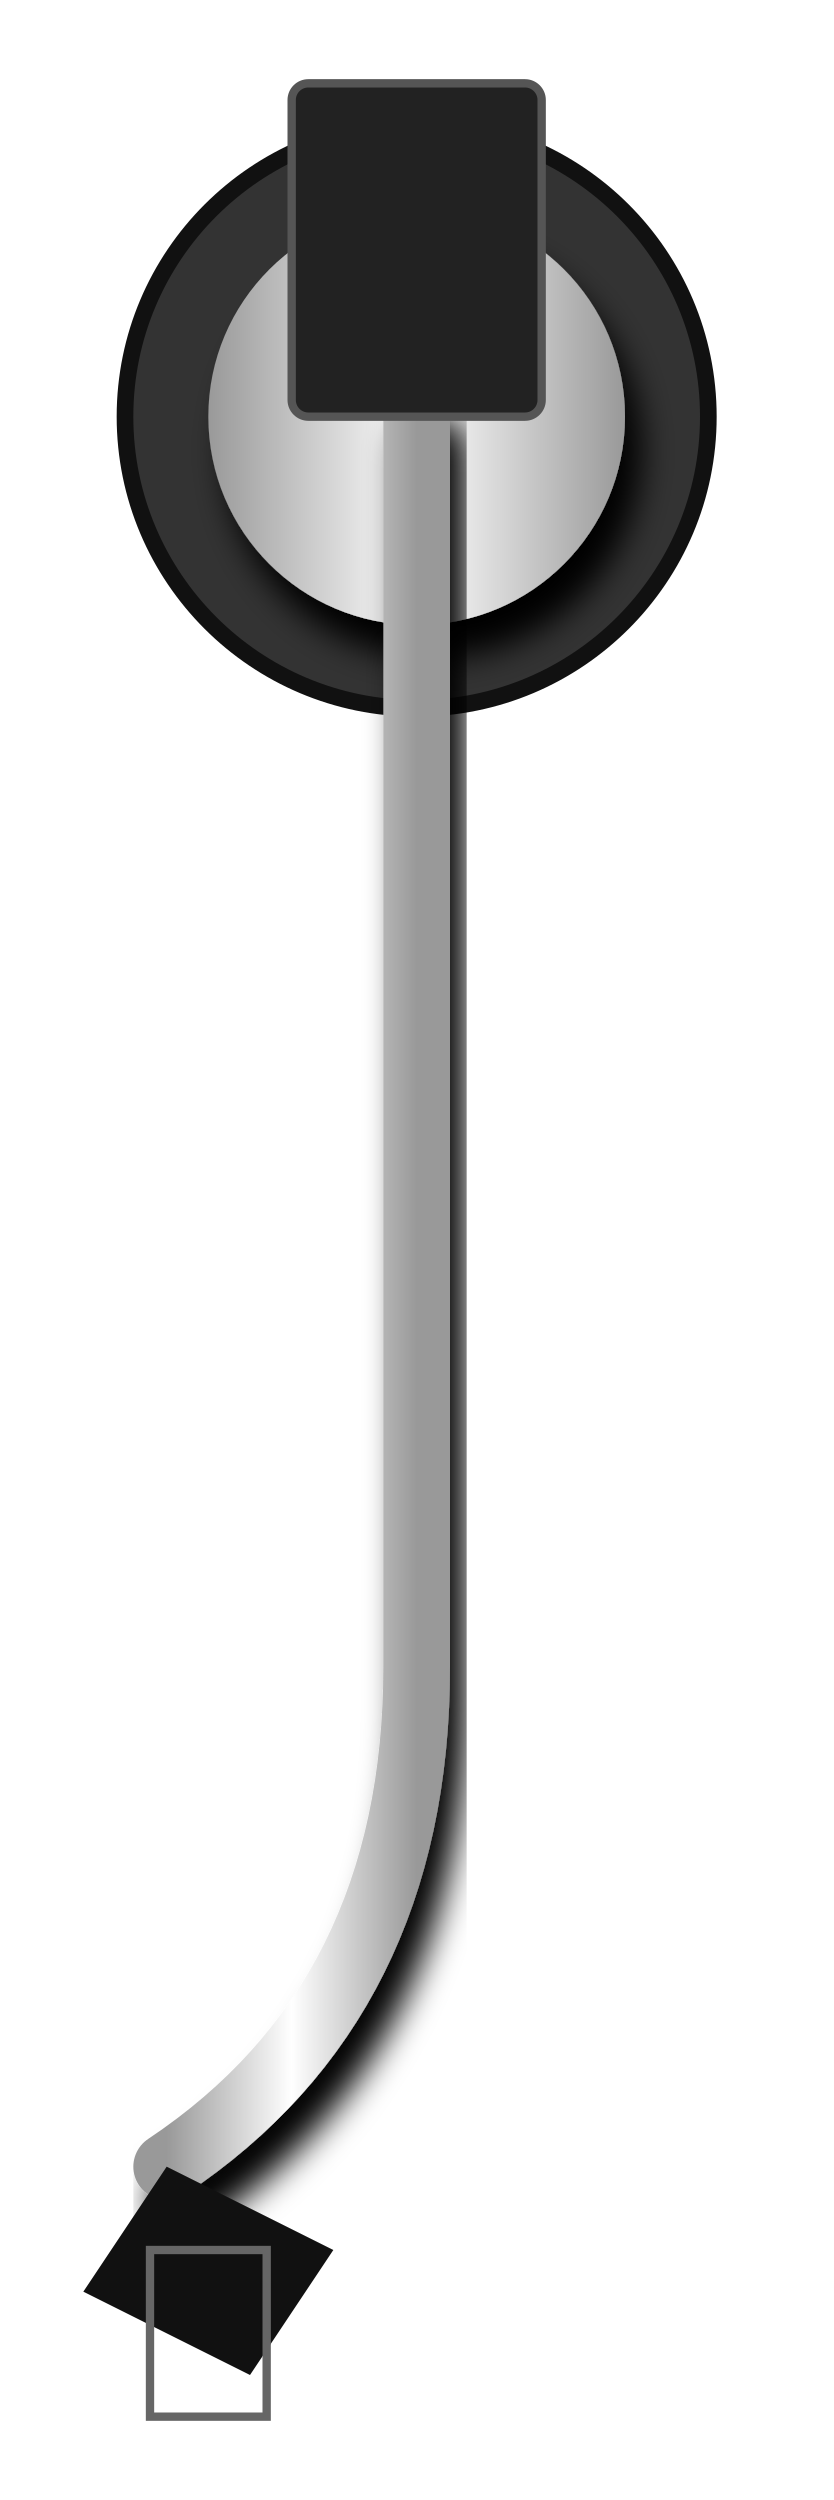
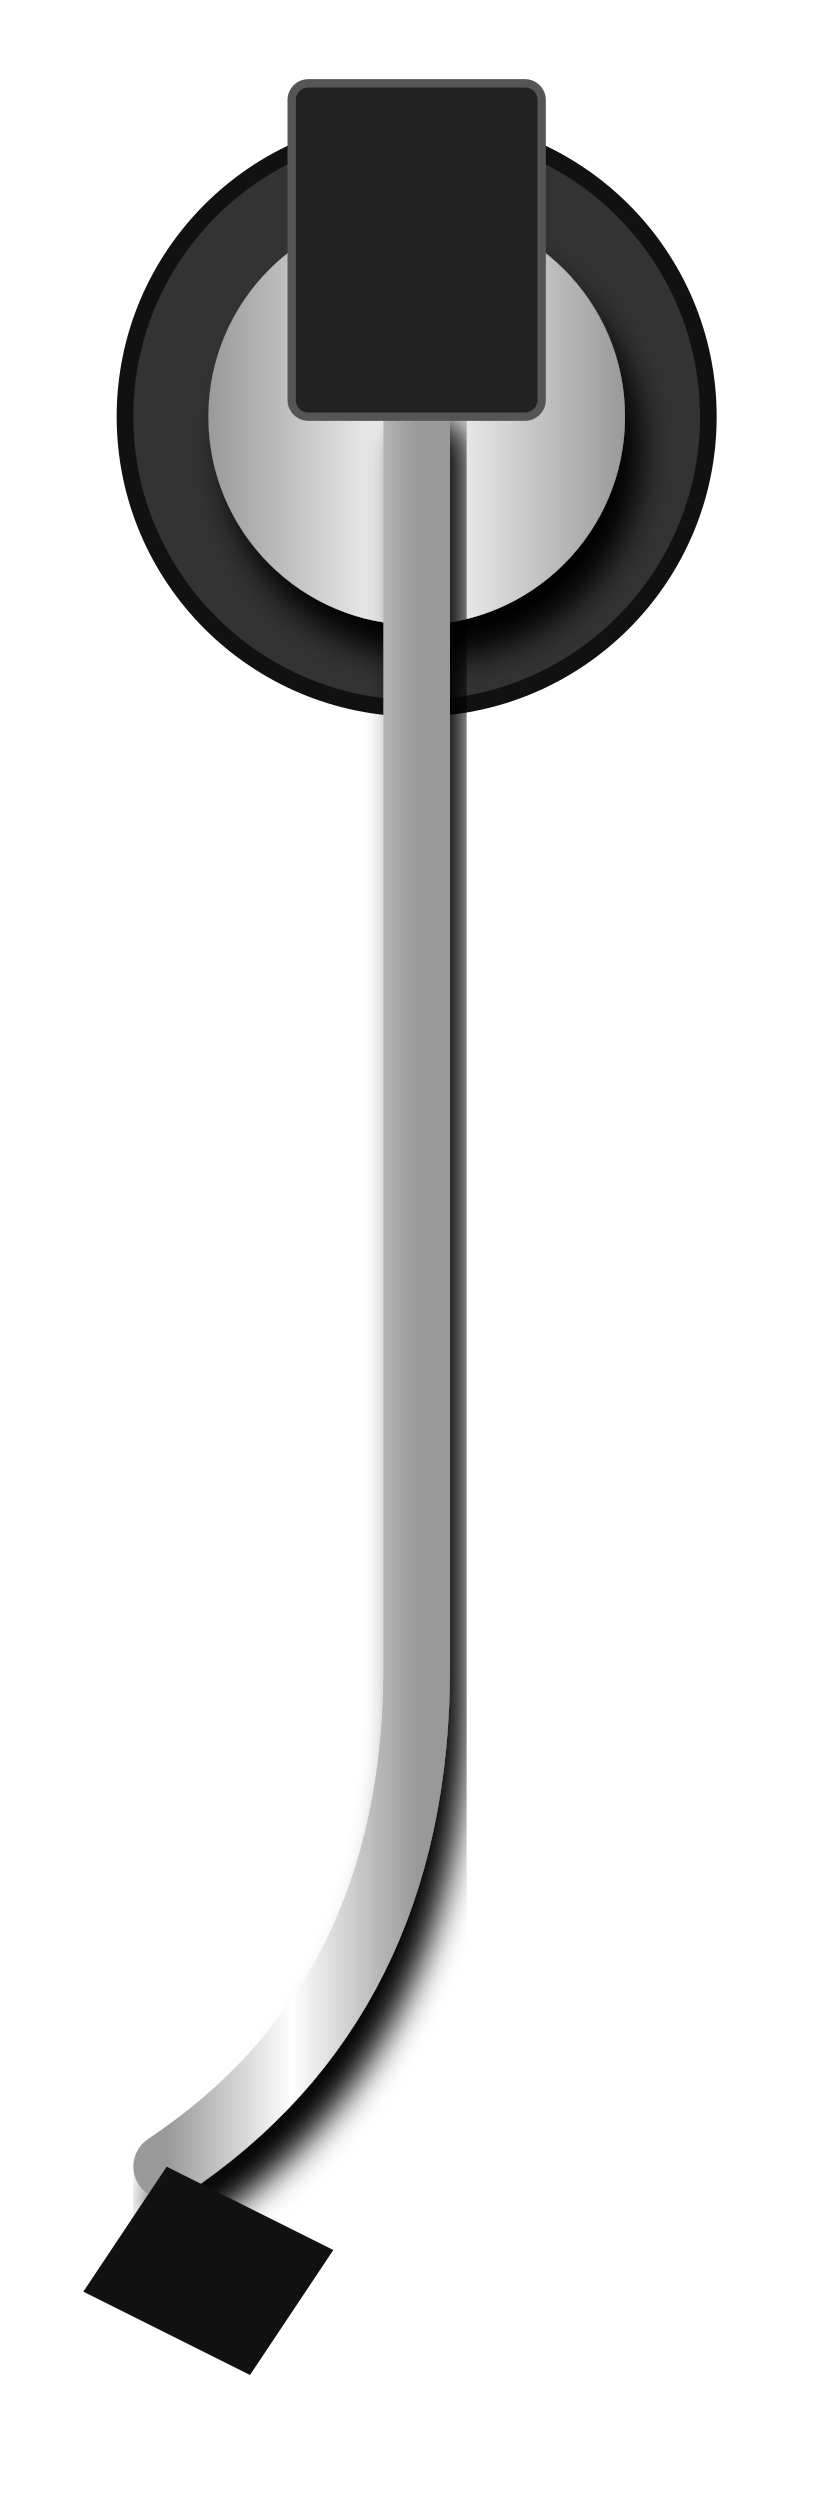
<svg xmlns="http://www.w3.org/2000/svg" width="100px" height="300px" viewBox="0 0 100 300" version="1.1">
  <defs>
    <linearGradient id="silver-grad" x1="0%" y1="0%" x2="100%" y2="0%">
      <stop offset="0%" style="stop-color:#999;stop-opacity:1" />
      <stop offset="50%" style="stop-color:#fff;stop-opacity:1" />
      <stop offset="100%" style="stop-color:#999;stop-opacity:1" />
    </linearGradient>
    <filter id="shadow" x="-20%" y="-20%" width="140%" height="140%">
      <feGaussianBlur in="SourceAlpha" stdDeviation="2" />
      <feOffset dx="2" dy="4" result="offsetblur" />
      <feComponentTransfer>
        <feFuncA type="linear" slope="0.5" />
      </feComponentTransfer>
      <feMerge>
        <feMergeNode in="offsetblur" />
        <feMergeNode in="SourceGraphic" />
      </feMerge>
    </filter>
  </defs>
  <circle cx="50" cy="50" r="35" fill="#333" stroke="#111" stroke-width="2" />
  <circle cx="50" cy="50" r="25" fill="url(#silver-grad)" filter="url(#shadow)" />
  <path d="M50,50 L50,200 Q50,240 20,260" fill="none" stroke="url(#silver-grad)" stroke-width="8" stroke-linecap="round" filter="url(#shadow)" />
  <rect x="35" y="10" width="30" height="40" rx="2" fill="#222" stroke="#555" />
  <path d="M20,260 L10,275 L30,285 L40,270 Z" fill="#111" />
-   <rect x="18" y="270" width="14" height="20" fill="none" stroke="#666" stroke-width="1" />
  <path d="M30,280 L45,290" stroke="#silver" stroke-width="2" stroke-linecap="round" />
</svg>
